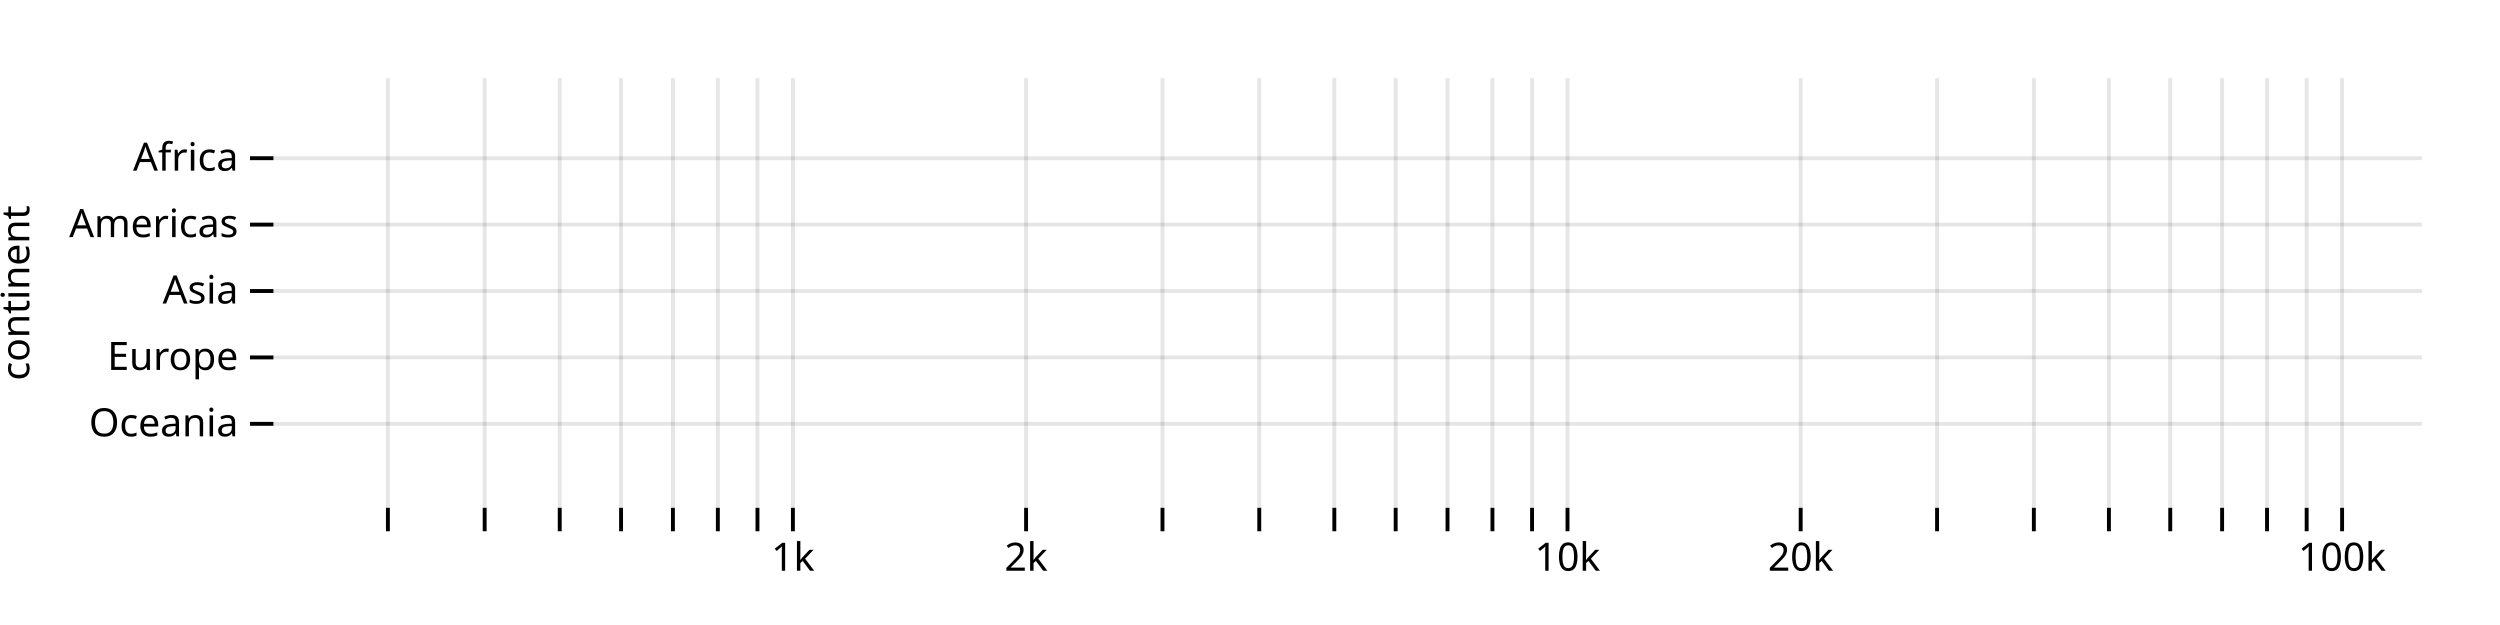
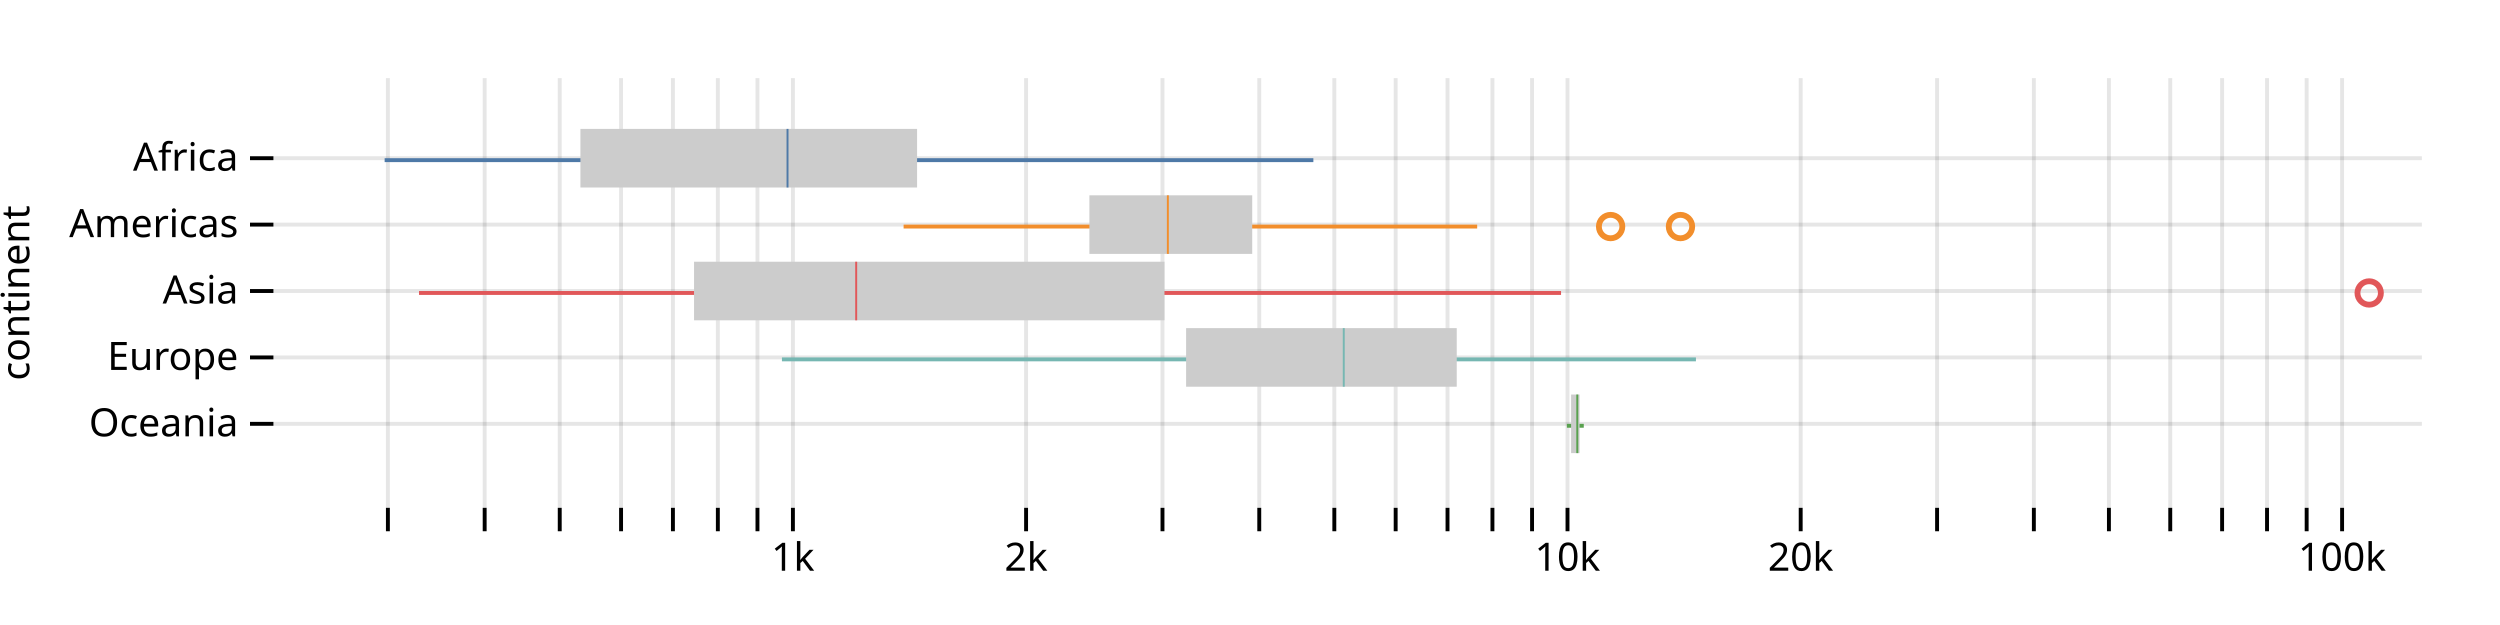
<svg xmlns="http://www.w3.org/2000/svg" class="plot" fill="currentColor" font-family="system-ui, sans-serif" font-size="10" text-anchor="middle" width="640" height="160" viewBox="0 0 640 160">
  <style>
    .plot {
      display: block;
      background: white;
      height: auto;
      height: intrinsic;
      max-width: 100%;
    }

    .plot text,
    .plot tspan {
      white-space: pre;
    }
  </style>
  <g aria-label="y-axis" aria-description="continent" transform="translate(70,0)" fill="none" text-anchor="end">
    <g class="tick" opacity="1" transform="translate(0,40.5)">
      <line stroke="currentColor" x2="-6" />
      <line stroke="currentColor" x2="550" stroke-opacity="0.1" />
      <text fill="currentColor" x="-9" dy="0.32em">Africa</text>
    </g>
    <g class="tick" opacity="1" transform="translate(0,57.5)">
      <line stroke="currentColor" x2="-6" />
      <line stroke="currentColor" x2="550" stroke-opacity="0.1" />
      <text fill="currentColor" x="-9" dy="0.32em">Americas</text>
    </g>
    <g class="tick" opacity="1" transform="translate(0,74.5)">
      <line stroke="currentColor" x2="-6" />
      <line stroke="currentColor" x2="550" stroke-opacity="0.1" />
      <text fill="currentColor" x="-9" dy="0.32em">Asia</text>
    </g>
    <g class="tick" opacity="1" transform="translate(0,91.5)">
      <line stroke="currentColor" x2="-6" />
      <line stroke="currentColor" x2="550" stroke-opacity="0.1" />
      <text fill="currentColor" x="-9" dy="0.32em">Europe</text>
    </g>
    <g class="tick" opacity="1" transform="translate(0,108.5)">
      <line stroke="currentColor" x2="-6" />
      <line stroke="currentColor" x2="550" stroke-opacity="0.1" />
      <text fill="currentColor" x="-9" dy="0.32em">Oceania</text>
    </g>
    <text fill="currentColor" transform="translate(-70,75) rotate(-90)" dy="0.75em" text-anchor="middle">continent</text>
  </g>
  <g aria-label="x-axis" transform="translate(0,130)" fill="none" text-anchor="middle" font-variant="tabular-nums">
    <g class="tick" opacity="1" transform="translate(99.29956,0)">
      <line stroke="currentColor" y2="6" />
      <line stroke="currentColor" y2="-110" stroke-opacity="0.1" />
      <text fill="currentColor" y="9" dy="0.71em" />
    </g>
    <g class="tick" opacity="1" transform="translate(124.0744,0)">
      <line stroke="currentColor" y2="6" />
      <line stroke="currentColor" y2="-110" stroke-opacity="0.1" />
      <text fill="currentColor" y="9" dy="0.71em" />
    </g>
    <g class="tick" opacity="1" transform="translate(143.2913,0)">
      <line stroke="currentColor" y2="6" />
      <line stroke="currentColor" y2="-110" stroke-opacity="0.1" />
      <text fill="currentColor" y="9" dy="0.71em" />
    </g>
    <g class="tick" opacity="1" transform="translate(158.9927,0)">
      <line stroke="currentColor" y2="6" />
      <line stroke="currentColor" y2="-110" stroke-opacity="0.1" />
      <text fill="currentColor" y="9" dy="0.71em" />
    </g>
    <g class="tick" opacity="1" transform="translate(172.268,0)">
      <line stroke="currentColor" y2="6" />
      <line stroke="currentColor" y2="-110" stroke-opacity="0.1" />
      <text fill="currentColor" y="9" dy="0.71em" />
    </g>
    <g class="tick" opacity="1" transform="translate(183.7676,0)">
      <line stroke="currentColor" y2="6" />
      <line stroke="currentColor" y2="-110" stroke-opacity="0.1" />
      <text fill="currentColor" y="9" dy="0.71em" />
    </g>
    <g class="tick" opacity="1" transform="translate(193.9109,0)">
      <line stroke="currentColor" y2="6" />
      <line stroke="currentColor" y2="-110" stroke-opacity="0.1" />
      <text fill="currentColor" y="9" dy="0.71em" />
    </g>
    <g class="tick" opacity="1" transform="translate(202.9845,0)">
      <line stroke="currentColor" y2="6" />
      <line stroke="currentColor" y2="-110" stroke-opacity="0.1" />
      <text fill="currentColor" y="9" dy="0.71em">1k</text>
    </g>
    <g class="tick" opacity="1" transform="translate(262.6776,0)">
      <line stroke="currentColor" y2="6" />
      <line stroke="currentColor" y2="-110" stroke-opacity="0.1" />
      <text fill="currentColor" y="9" dy="0.71em">2k</text>
    </g>
    <g class="tick" opacity="1" transform="translate(297.5958,0)">
      <line stroke="currentColor" y2="6" />
      <line stroke="currentColor" y2="-110" stroke-opacity="0.1" />
      <text fill="currentColor" y="9" dy="0.71em" />
    </g>
    <g class="tick" opacity="1" transform="translate(322.3707,0)">
      <line stroke="currentColor" y2="6" />
      <line stroke="currentColor" y2="-110" stroke-opacity="0.1" />
      <text fill="currentColor" y="9" dy="0.71em" />
    </g>
    <g class="tick" opacity="1" transform="translate(341.5876,0)">
      <line stroke="currentColor" y2="6" />
      <line stroke="currentColor" y2="-110" stroke-opacity="0.1" />
      <text fill="currentColor" y="9" dy="0.71em" />
    </g>
    <g class="tick" opacity="1" transform="translate(357.2889,0)">
      <line stroke="currentColor" y2="6" />
      <line stroke="currentColor" y2="-110" stroke-opacity="0.1" />
      <text fill="currentColor" y="9" dy="0.71em" />
    </g>
    <g class="tick" opacity="1" transform="translate(370.5642,0)">
      <line stroke="currentColor" y2="6" />
      <line stroke="currentColor" y2="-110" stroke-opacity="0.1" />
      <text fill="currentColor" y="9" dy="0.71em" />
    </g>
    <g class="tick" opacity="1" transform="translate(382.0638,0)">
      <line stroke="currentColor" y2="6" />
      <line stroke="currentColor" y2="-110" stroke-opacity="0.1" />
      <text fill="currentColor" y="9" dy="0.71em" />
    </g>
    <g class="tick" opacity="1" transform="translate(392.2072,0)">
      <line stroke="currentColor" y2="6" />
      <line stroke="currentColor" y2="-110" stroke-opacity="0.1" />
      <text fill="currentColor" y="9" dy="0.71em" />
    </g>
    <g class="tick" opacity="1" transform="translate(401.2807,0)">
      <line stroke="currentColor" y2="6" />
      <line stroke="currentColor" y2="-110" stroke-opacity="0.1" />
      <text fill="currentColor" y="9" dy="0.71em">10k</text>
    </g>
    <g class="tick" opacity="1" transform="translate(460.9738,0)">
      <line stroke="currentColor" y2="6" />
      <line stroke="currentColor" y2="-110" stroke-opacity="0.1" />
      <text fill="currentColor" y="9" dy="0.71em">20k</text>
    </g>
    <g class="tick" opacity="1" transform="translate(495.8921,0)">
      <line stroke="currentColor" y2="6" />
      <line stroke="currentColor" y2="-110" stroke-opacity="0.1" />
      <text fill="currentColor" y="9" dy="0.71em" />
    </g>
    <g class="tick" opacity="1" transform="translate(520.667,0)">
      <line stroke="currentColor" y2="6" />
      <line stroke="currentColor" y2="-110" stroke-opacity="0.1" />
      <text fill="currentColor" y="9" dy="0.71em" />
    </g>
    <g class="tick" opacity="1" transform="translate(539.8839,0)">
      <line stroke="currentColor" y2="6" />
      <line stroke="currentColor" y2="-110" stroke-opacity="0.1" />
      <text fill="currentColor" y="9" dy="0.71em" />
    </g>
    <g class="tick" opacity="1" transform="translate(555.5852,0)">
      <line stroke="currentColor" y2="6" />
      <line stroke="currentColor" y2="-110" stroke-opacity="0.1" />
      <text fill="currentColor" y="9" dy="0.71em" />
    </g>
    <g class="tick" opacity="1" transform="translate(568.8605,0)">
      <line stroke="currentColor" y2="6" />
      <line stroke="currentColor" y2="-110" stroke-opacity="0.1" />
      <text fill="currentColor" y="9" dy="0.71em" />
    </g>
    <g class="tick" opacity="1" transform="translate(580.3601,0)">
      <line stroke="currentColor" y2="6" />
      <line stroke="currentColor" y2="-110" stroke-opacity="0.1" />
      <text fill="currentColor" y="9" dy="0.71em" />
    </g>
    <g class="tick" opacity="1" transform="translate(590.5034,0)">
      <line stroke="currentColor" y2="6" />
      <line stroke="currentColor" y2="-110" stroke-opacity="0.1" />
      <text fill="currentColor" y="9" dy="0.71em" />
    </g>
    <g class="tick" opacity="1" transform="translate(599.577,0)">
      <line stroke="currentColor" y2="6" />
      <line stroke="currentColor" y2="-110" stroke-opacity="0.1" />
      <text fill="currentColor" y="9" dy="0.71em">100k</text>
    </g>
  </g>
-   <g aria-label="rule" transform="translate(0,8)" />
-   <g aria-label="bar" fill="#ccc" />
-   <g aria-label="tick" stroke-width="0.5" transform="translate(0.5,0)" />
-   <g aria-label="dot" fill="none" stroke-width="1.5" transform="translate(0.5,8)" />
+   <g aria-label="rule" transform="translate(0,8)">
+     <line x1="98.468" x2="336.221" y1="33" y2="33" stroke="#4e79a7" />
+     <line x1="231.321" x2="378.158" y1="50" y2="50" stroke="#f28e2c" />
+     <line x1="107.268" x2="399.628" y1="67" y2="67" stroke="#e15759" />
+     <line x1="200.174" x2="434.159" y1="84" y2="84" stroke="#76b7b2" />
+     <line x1="401.121" x2="405.445" y1="101" y2="101" stroke="#59a14f" />
+   </g>
+   <g aria-label="bar" fill="#ccc">
+     <rect x="148.585" width="86.187" y="33" height="15" />
+     <rect x="278.886" width="41.682" y="50" height="15" />
+     <rect x="177.673" width="120.431" y="67" height="15" />
+     <rect x="303.643" width="69.284" y="84" height="15" />
+     <rect x="402.202" width="2.162" y="101" height="15" />
+   </g>
+   <g aria-label="tick" stroke-width="0.5" transform="translate(0.5,0)">
+     <line x1="201.106" x2="201.106" y1="33" y2="48" stroke="#4e79a7" />
+     <line x1="298.471" x2="298.471" y1="50" y2="65" stroke="#f28e2c" />
+     <line x1="218.683" x2="218.683" y1="67" y2="82" stroke="#e15759" />
+     <line x1="343.5" x2="343.5" y1="84" y2="99" stroke="#76b7b2" />
+     <line x1="403.283" x2="403.283" y1="101" y2="116" stroke="#59a14f" />
+   </g>
+   <g aria-label="dot" fill="none" stroke-width="1.5" transform="translate(0.5,8)">
+     <circle cx="411.816" cy="50" r="3" stroke="#f28e2c" />
+     <circle cx="606.009" cy="67" r="3" stroke="#e15759" />
+     <circle cx="429.699" cy="50" r="3" stroke="#f28e2c" />
+   </g>
</svg>
